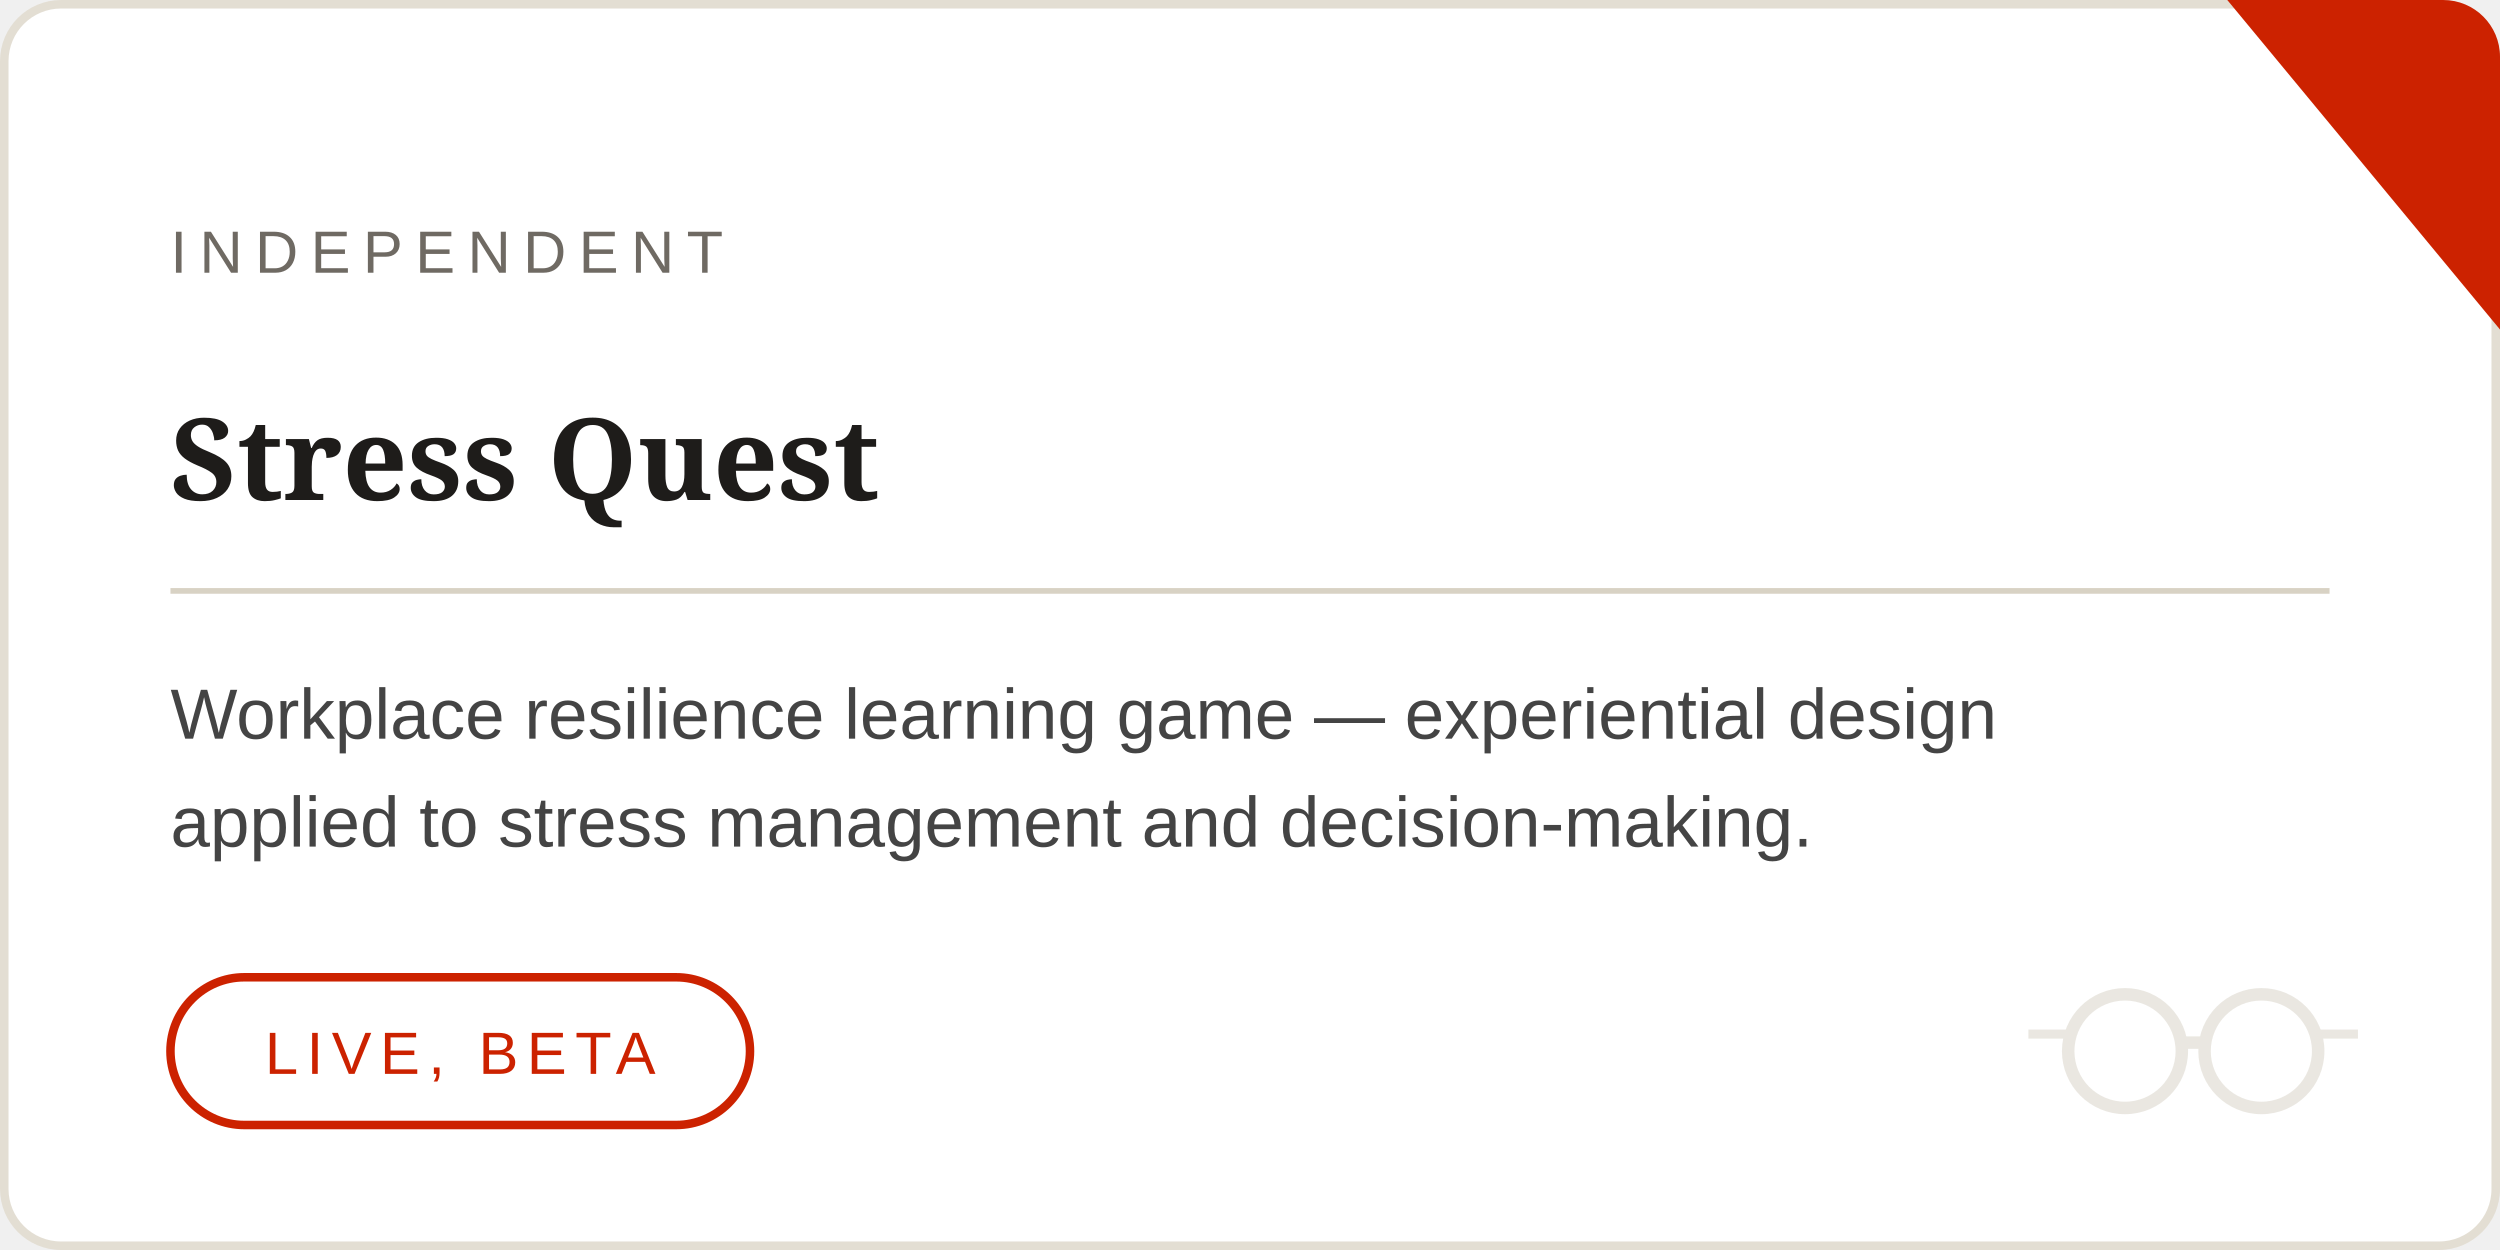
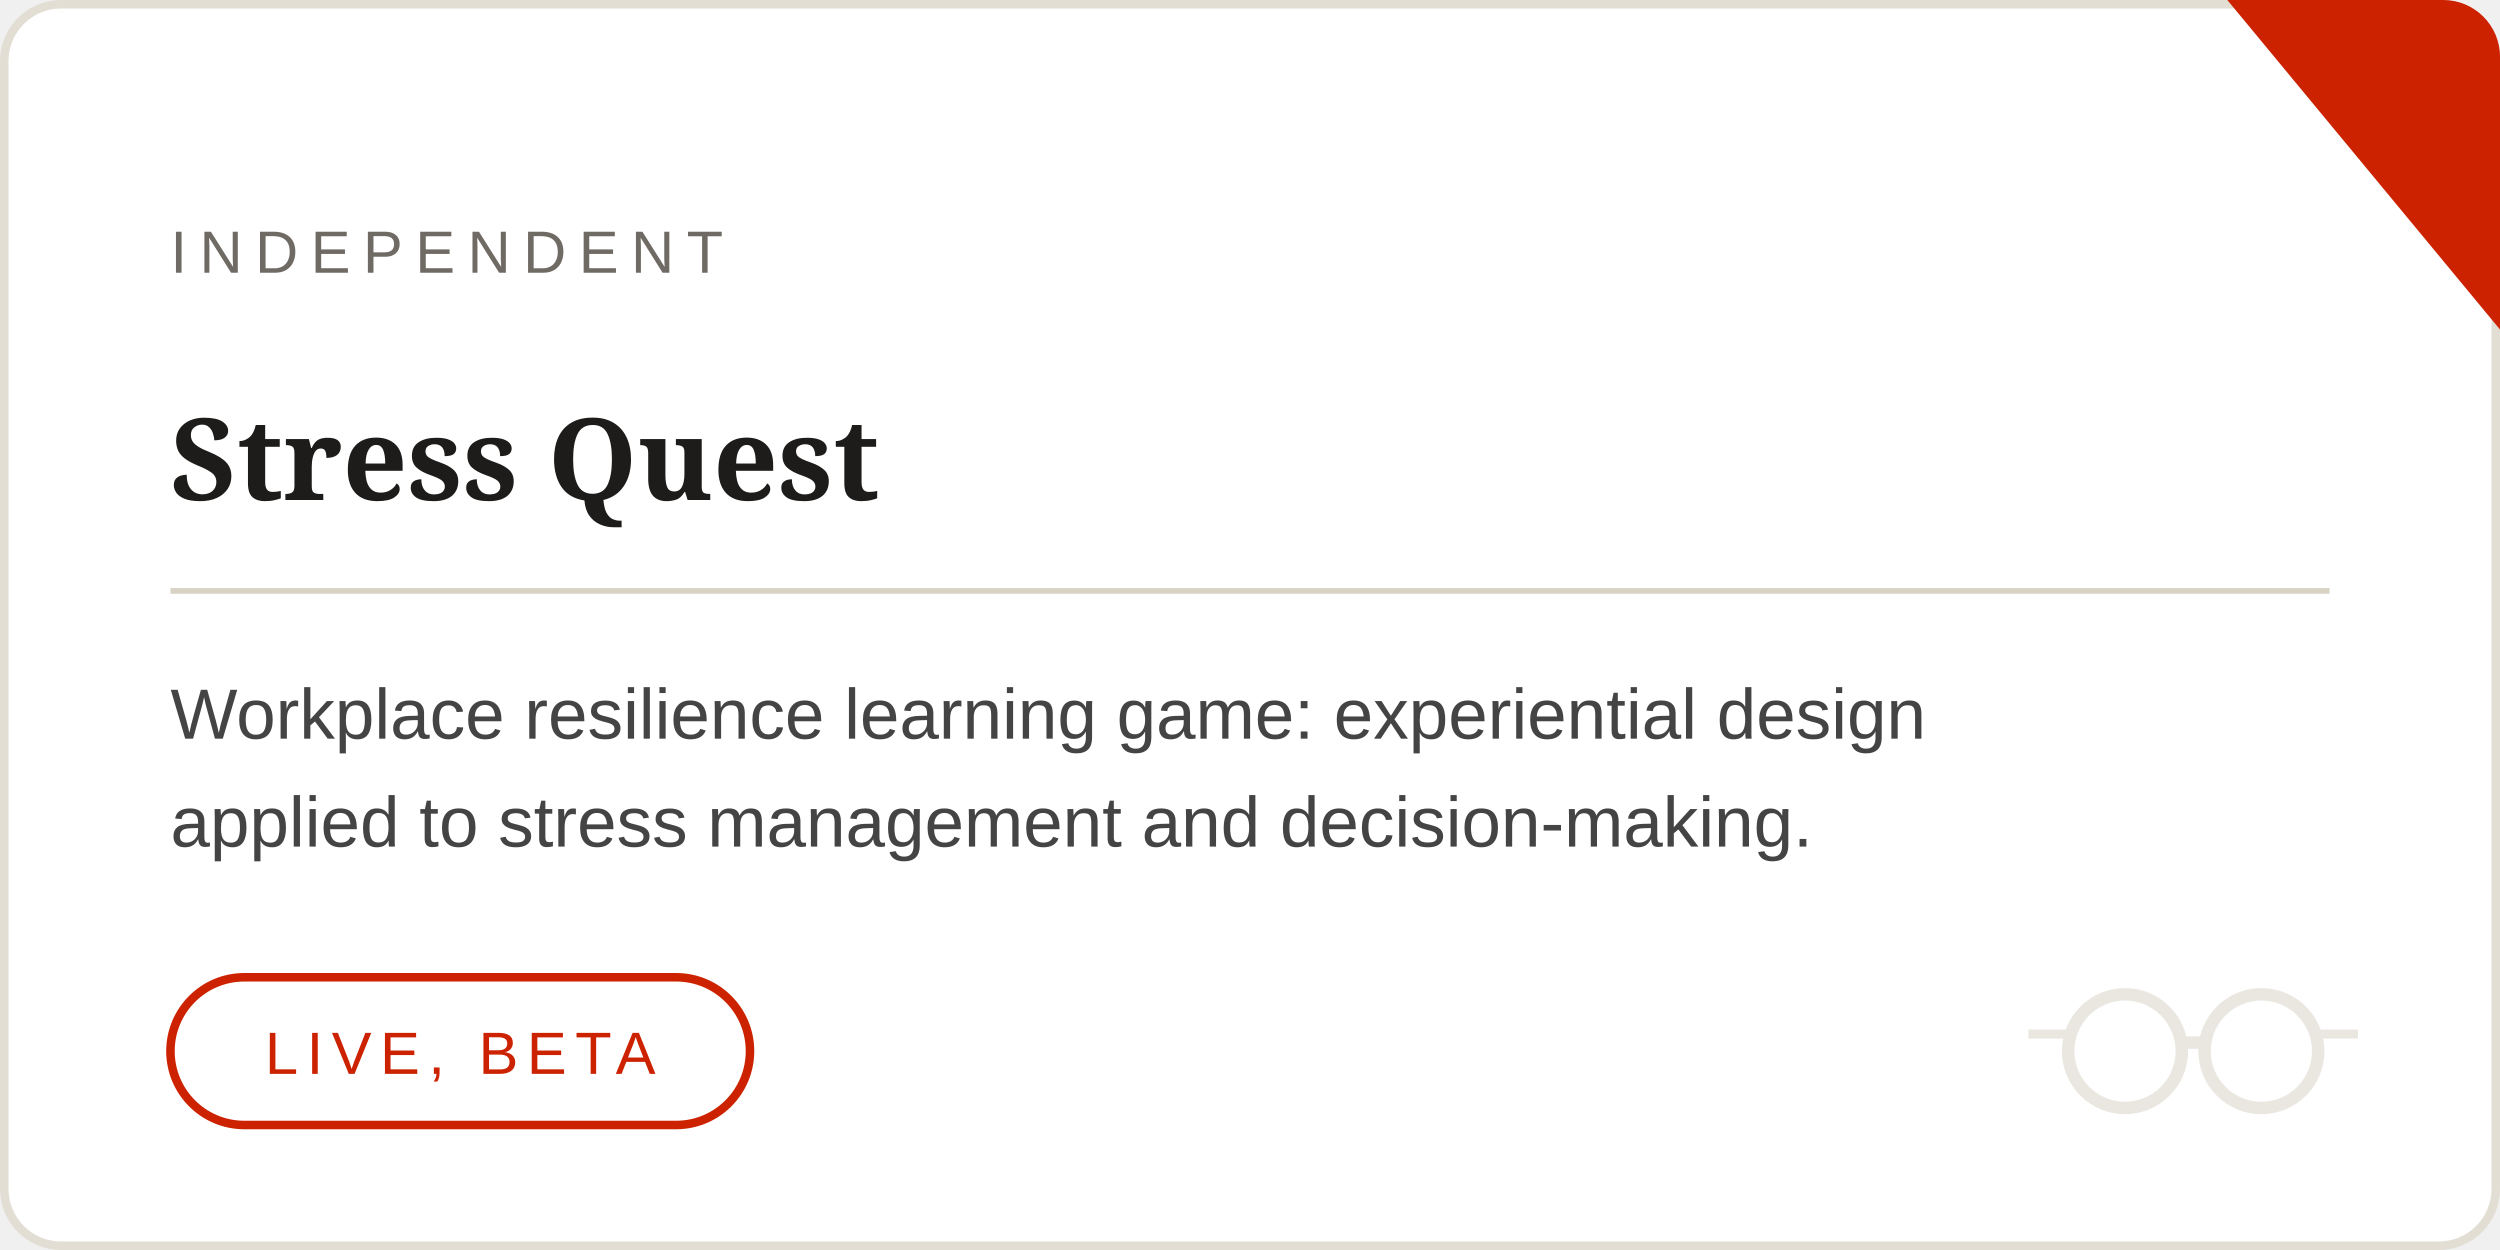
<svg xmlns="http://www.w3.org/2000/svg" width="440" height="220" viewBox="0 0 440 220" role="img" aria-label="Stress Quest">
  <defs>
    <clipPath id="cardclip">
      <rect width="440" height="220" rx="10" />
    </clipPath>
  </defs>
  <rect x="0.75" y="0.75" width="438.5" height="218.5" fill="#ffffff" stroke="#e3ded3" stroke-width="1.5" rx="10" />
  <g clip-path="url(#cardclip)">
    <polygon points="392,0 440,0 440,58" fill="#cc2200" />
  </g>
  <text x="30" y="48" font-family="Arial, sans-serif" font-size="10.5" fill="#6f6a63" letter-spacing="2.2">INDEPENDENT</text>
  <text x="30" y="88" font-family="Georgia, serif" font-size="20" font-weight="700" fill="#1e1c1a">Stress Quest</text>
  <line x1="30" y1="104" x2="410" y2="104" stroke="#d8d2c4" stroke-width="1" />
-   <text x="30" y="130" font-family="Arial, sans-serif" font-size="12.5" fill="#444444">Workplace resilience learning game — experiential design</text>
+   <text x="30" y="130" font-family="Arial, sans-serif" font-size="12.5" fill="#444444">Workplace resilience learning game: experiential design</text>
  <text x="30" y="149" font-family="Arial, sans-serif" font-size="12.5" fill="#444444">applied to stress management and decision-making.</text>
  <rect x="30" y="172" width="102" height="26" fill="none" stroke="#cc2200" stroke-width="1.5" rx="13" />
  <text x="81.0" y="189" font-family="Arial, sans-serif" font-size="10.5" fill="#cc2200" letter-spacing="1.5" text-anchor="middle">LIVE, BETA</text>
  <g transform="translate(374, 185)" opacity="0.55" stroke="#d9d4c9" fill="none">
    <circle cx="0" cy="0" r="10" stroke-width="2.2" />
    <circle cx="24" cy="0" r="10" stroke-width="2.2" />
    <line x1="10" y1="-1.5" x2="14" y2="-1.5" stroke-width="2.2" />
    <line x1="-10" y1="-3" x2="-17" y2="-3" stroke-width="1.6" />
    <line x1="34" y1="-3" x2="41" y2="-3" stroke-width="1.6" />
  </g>
</svg>
